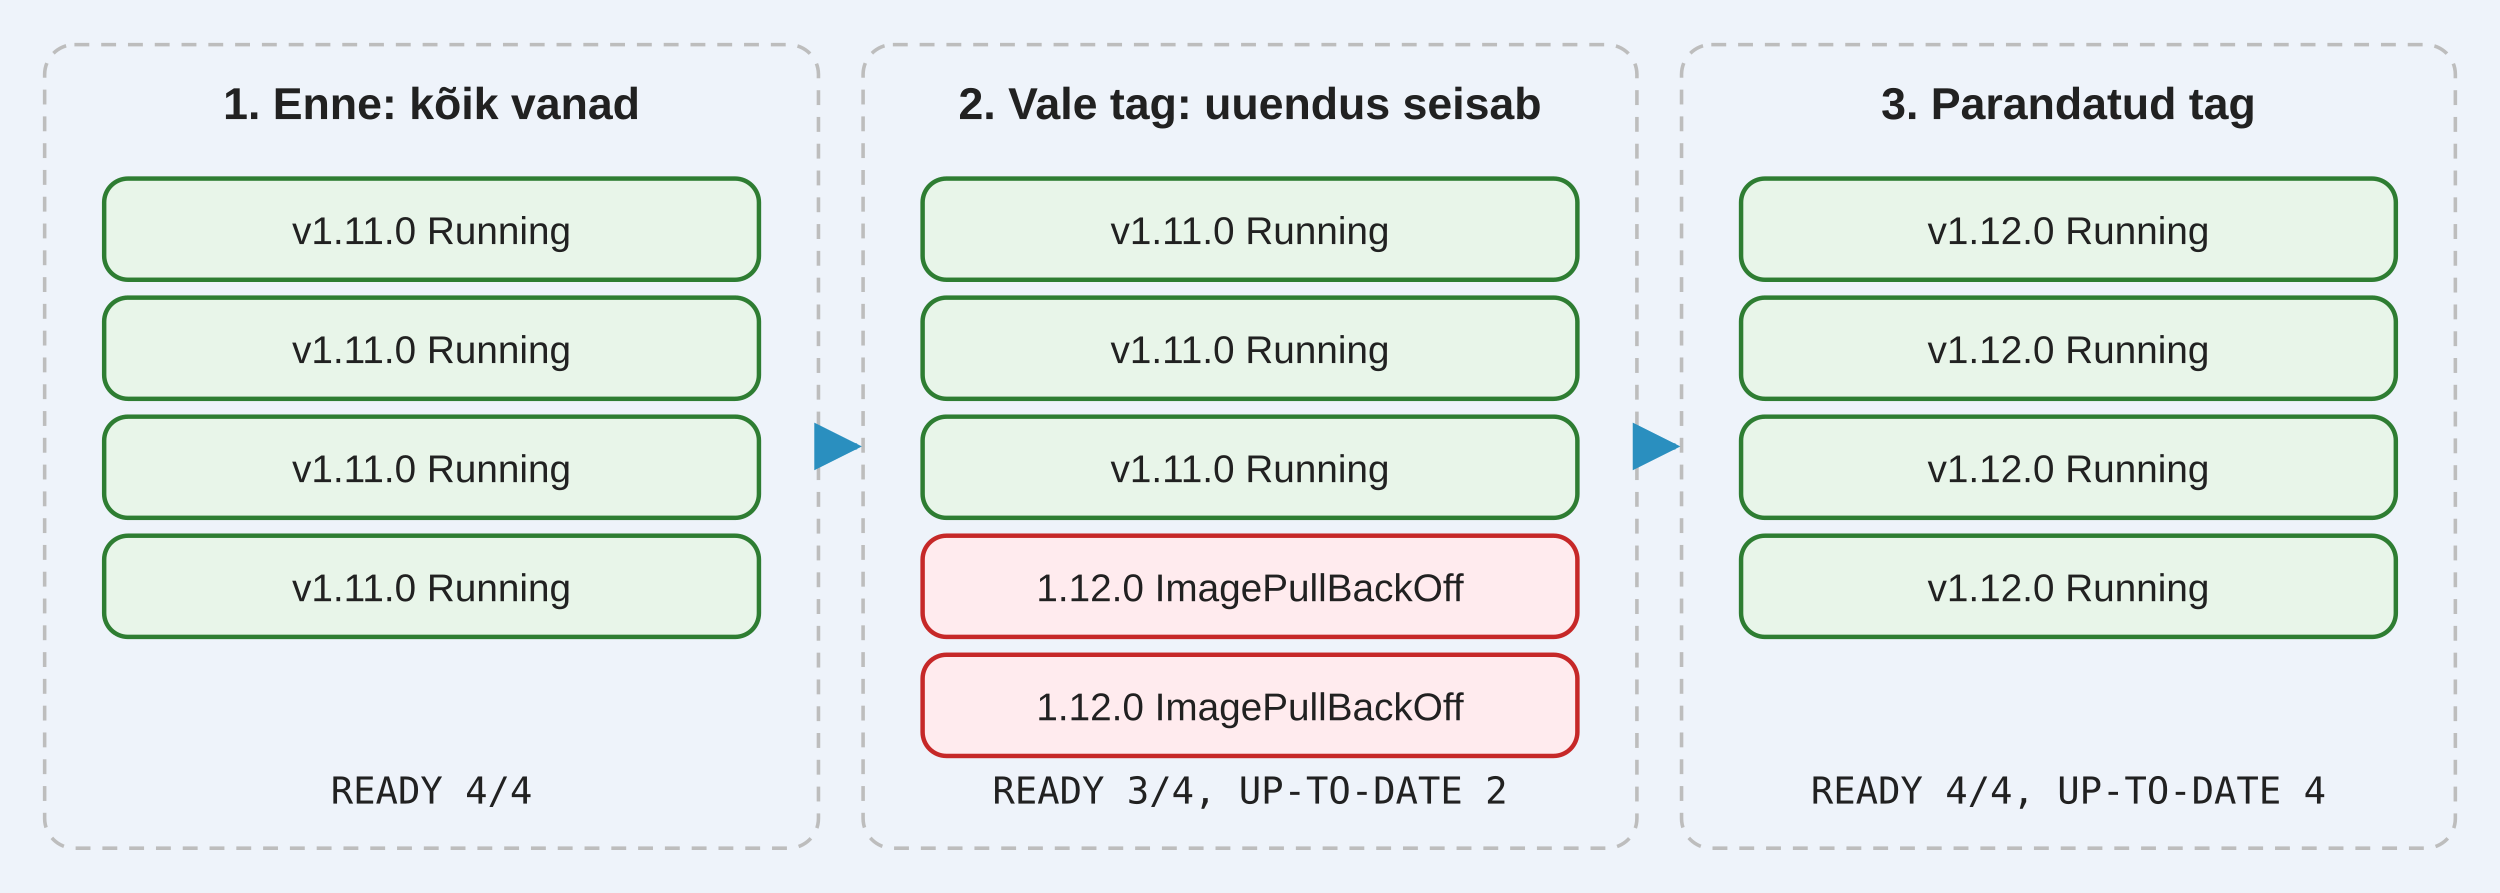
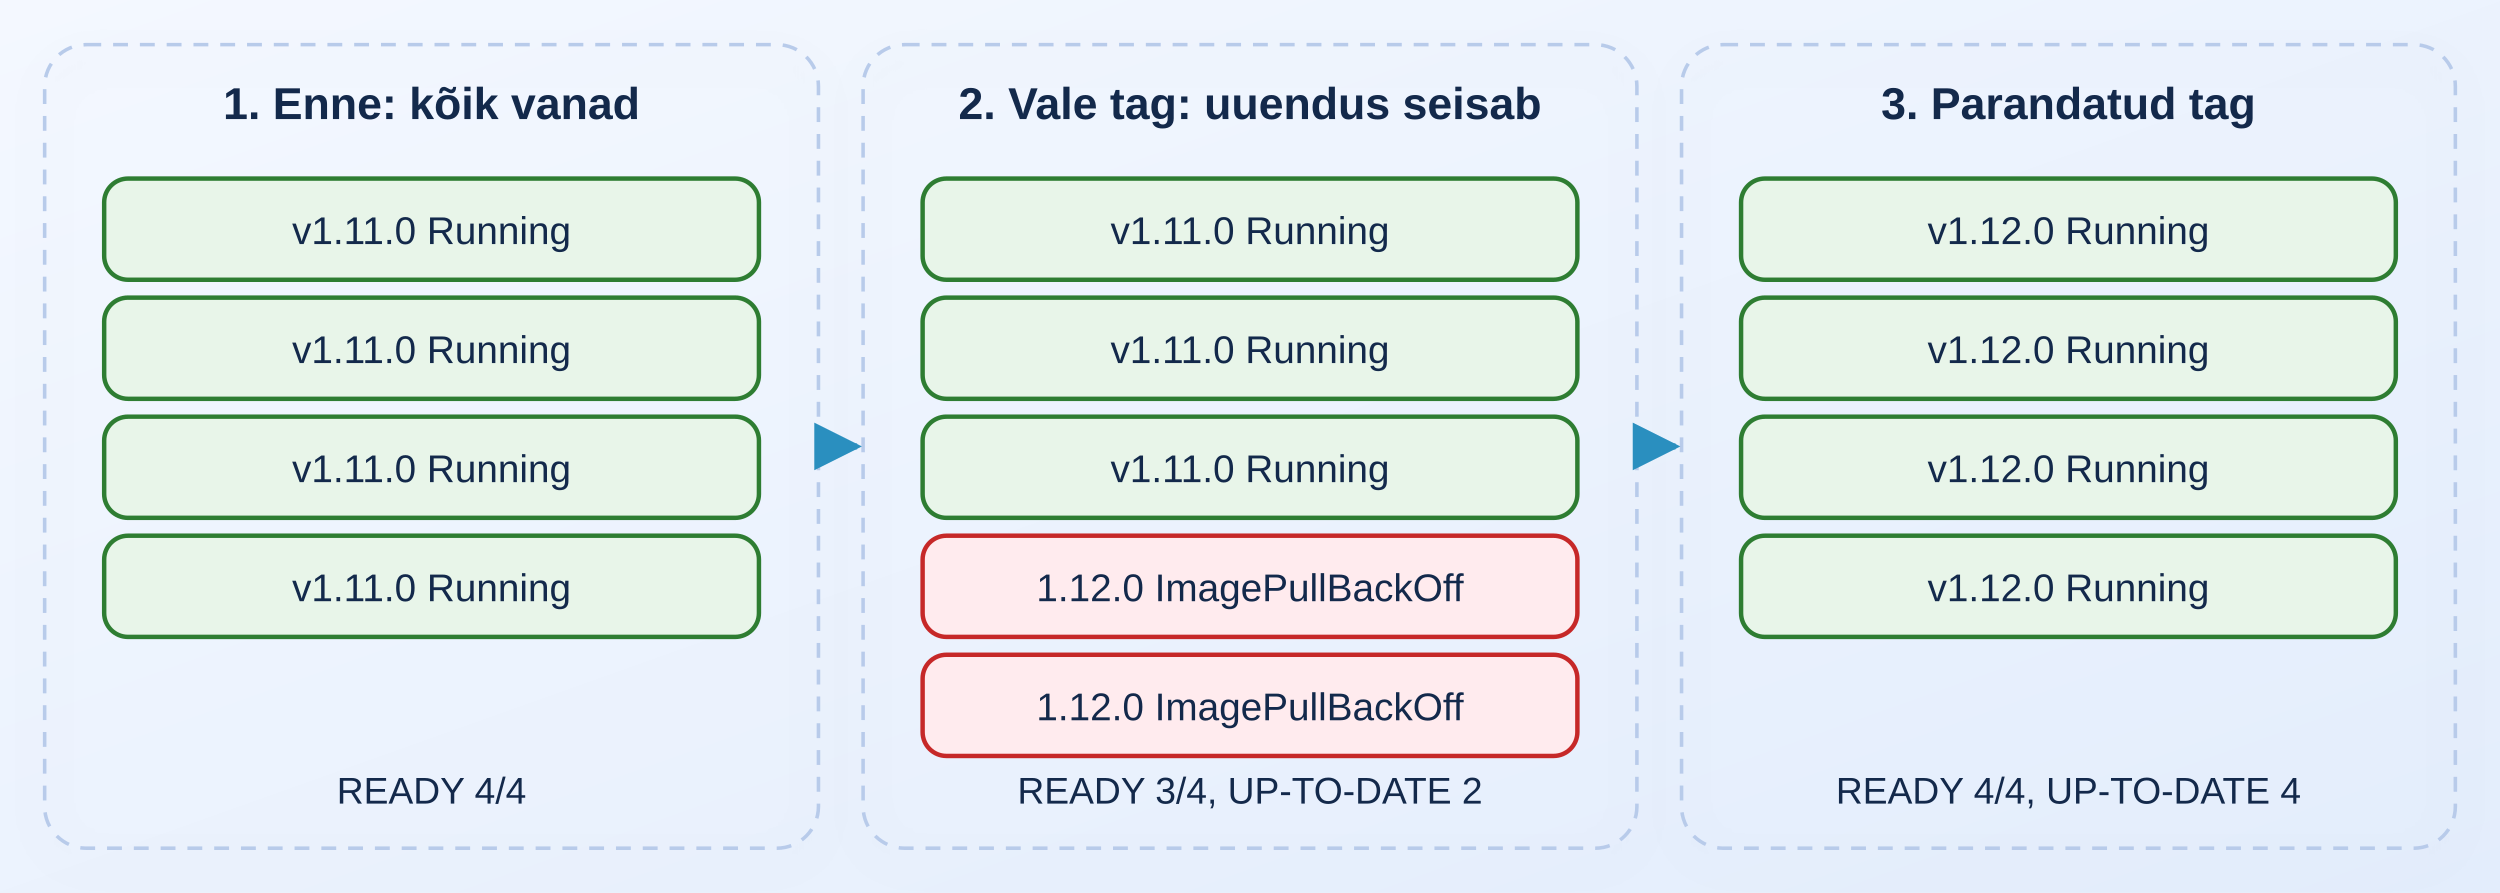
<svg xmlns="http://www.w3.org/2000/svg" viewBox="0 0 840 300" width="840">
+   <defs>
+     <linearGradient id="ubg" x1="0" y1="0" x2="1" y2="1">
+       <stop offset="0" stop-color="#F4F8FF" />
+       <stop offset="1" stop-color="#E3EDFC" />
+     </linearGradient>
+     <filter id="ush" x="-10%" y="-10%" width="120%" height="135%">
+       <feDropShadow dx="0" dy="5" stdDeviation="7" flood-color="#2A4A80" flood-opacity="0.14" />
+     </filter>
+   </defs>
  <defs>
    <marker id="a" viewBox="0 0 10 10" refX="9" refY="5" markerWidth="8" markerHeight="8" orient="auto-start-reverse">
      <path d="M0,0 L10,5 L0,10 z" fill="#2A8FBF" />
    </marker>
  </defs>
-   <style>text{font-family:Segoe UI, Arial, sans-serif;fill:#212121;text-anchor:middle}.t{font-size:15px;font-weight:600}.s{font-size:13px}.w{fill:#ffffff}.c{font-family:monospace;font-size:12.5px}.ln{stroke:#2A8FBF;stroke-width:2;fill:none}.d{stroke-dasharray:6 4}.p{fill:#FFFFFF;stroke:#2A8FBF;stroke-width:1.5}.o{fill:#FFFFFF;stroke:#2A8FBF;stroke-width:1.5}.g{fill:#e8f5e9;stroke:#2e7d32;stroke-width:1.5}.r{fill:#ffebee;stroke:#c62828;stroke-width:1.5}.m{fill:#326CE5;stroke:#326CE5}.z{fill:none;stroke:#bdbdbd;stroke-width:1.2;stroke-dasharray:5 4}.zf{fill:#FFFFFF;stroke:#9e9e9e;stroke-width:1.2}</style>
-   <rect width="100%" height="100%" fill="#EEF3FA" />
-   <rect class="z" x="15" y="15" width="260" height="270" rx="10" />
+   <style>text{font-family:'Segoe UI',Arial,sans-serif;fill:#13294B;text-anchor:middle}.t{font-size:15px;font-weight:600}.s{font-size:13px}.w{fill:#ffffff}.c{font-family:'Segoe UI',Arial,sans-serif;font-size:12.5px}.ln{stroke:#2A8FBF;stroke-width:2;fill:none}.d{stroke-dasharray:6 4}.p{fill:#FFFFFF;stroke:#2A8FBF;stroke-width:1.5}.o{fill:#FFFFFF;stroke:#2A8FBF;stroke-width:1.5}.g{fill:#e8f5e9;stroke:#2e7d32;stroke-width:1.5}.r{fill:#ffebee;stroke:#c62828;stroke-width:1.5}.m{fill:#326CE5;stroke:#326CE5}.z{fill:none;stroke:#B8CBEA;stroke-width:1.2;stroke-dasharray:5 4}.zf{fill:#FFFFFF;stroke:#B8CBEA;stroke-width:1.2}</style>
+   <rect width="100%" height="100%" fill="url(#ubg)" />
+   <rect filter="url(#ush)" class="z" x="15" y="15" width="260" height="270" rx="14" />
  <text class="t" x="145" y="40" style="text-anchor:middle">1. Enne: kõik vanad</text>
  <rect class="g" x="35" y="60" width="220" height="34" rx="8" />
  <text class="s" x="145.0" y="82.0">v1.11.0 Running</text>
  <rect class="g" x="35" y="100" width="220" height="34" rx="8" />
  <text class="s" x="145.0" y="122.0">v1.11.0 Running</text>
  <rect class="g" x="35" y="140" width="220" height="34" rx="8" />
  <text class="s" x="145.0" y="162.0">v1.11.0 Running</text>
  <rect class="g" x="35" y="180" width="220" height="34" rx="8" />
  <text class="s" x="145.0" y="202.0">v1.11.0 Running</text>
  <text class="c" x="145" y="270" style="text-anchor:middle">READY 4/4</text>
-   <rect class="z" x="290" y="15" width="260" height="270" rx="10" />
+   <rect filter="url(#ush)" class="z" x="290" y="15" width="260" height="270" rx="14" />
  <text class="t" x="420" y="40" style="text-anchor:middle">2. Vale tag: uuendus seisab</text>
  <rect class="g" x="310" y="60" width="220" height="34" rx="8" />
  <text class="s" x="420.0" y="82.0">v1.11.0 Running</text>
  <rect class="g" x="310" y="100" width="220" height="34" rx="8" />
  <text class="s" x="420.0" y="122.0">v1.11.0 Running</text>
  <rect class="g" x="310" y="140" width="220" height="34" rx="8" />
  <text class="s" x="420.0" y="162.0">v1.11.0 Running</text>
  <rect class="r" x="310" y="180" width="220" height="34" rx="8" />
  <text class="s" x="420.0" y="202.0">1.12.0 ImagePullBackOff</text>
  <rect class="r" x="310" y="220" width="220" height="34" rx="8" />
  <text class="s" x="420.0" y="242.0">1.12.0 ImagePullBackOff</text>
  <text class="c" x="420" y="270" style="text-anchor:middle">READY 3/4, UP-TO-DATE 2</text>
-   <rect class="z" x="565" y="15" width="260" height="270" rx="10" />
+   <rect filter="url(#ush)" class="z" x="565" y="15" width="260" height="270" rx="14" />
  <text class="t" x="695" y="40" style="text-anchor:middle">3. Parandatud tag</text>
  <rect class="g" x="585" y="60" width="220" height="34" rx="8" />
  <text class="s" x="695.0" y="82.0">v1.12.0 Running</text>
  <rect class="g" x="585" y="100" width="220" height="34" rx="8" />
  <text class="s" x="695.0" y="122.0">v1.12.0 Running</text>
  <rect class="g" x="585" y="140" width="220" height="34" rx="8" />
  <text class="s" x="695.0" y="162.0">v1.12.0 Running</text>
  <rect class="g" x="585" y="180" width="220" height="34" rx="8" />
  <text class="s" x="695.0" y="202.0">v1.12.0 Running</text>
  <text class="c" x="695" y="270" style="text-anchor:middle">READY 4/4, UP-TO-DATE 4</text>
  <line class="ln" x1="277" y1="150" x2="288" y2="150" marker-end="url(#a)" />
  <line class="ln" x1="552" y1="150" x2="563" y2="150" marker-end="url(#a)" />
</svg>
